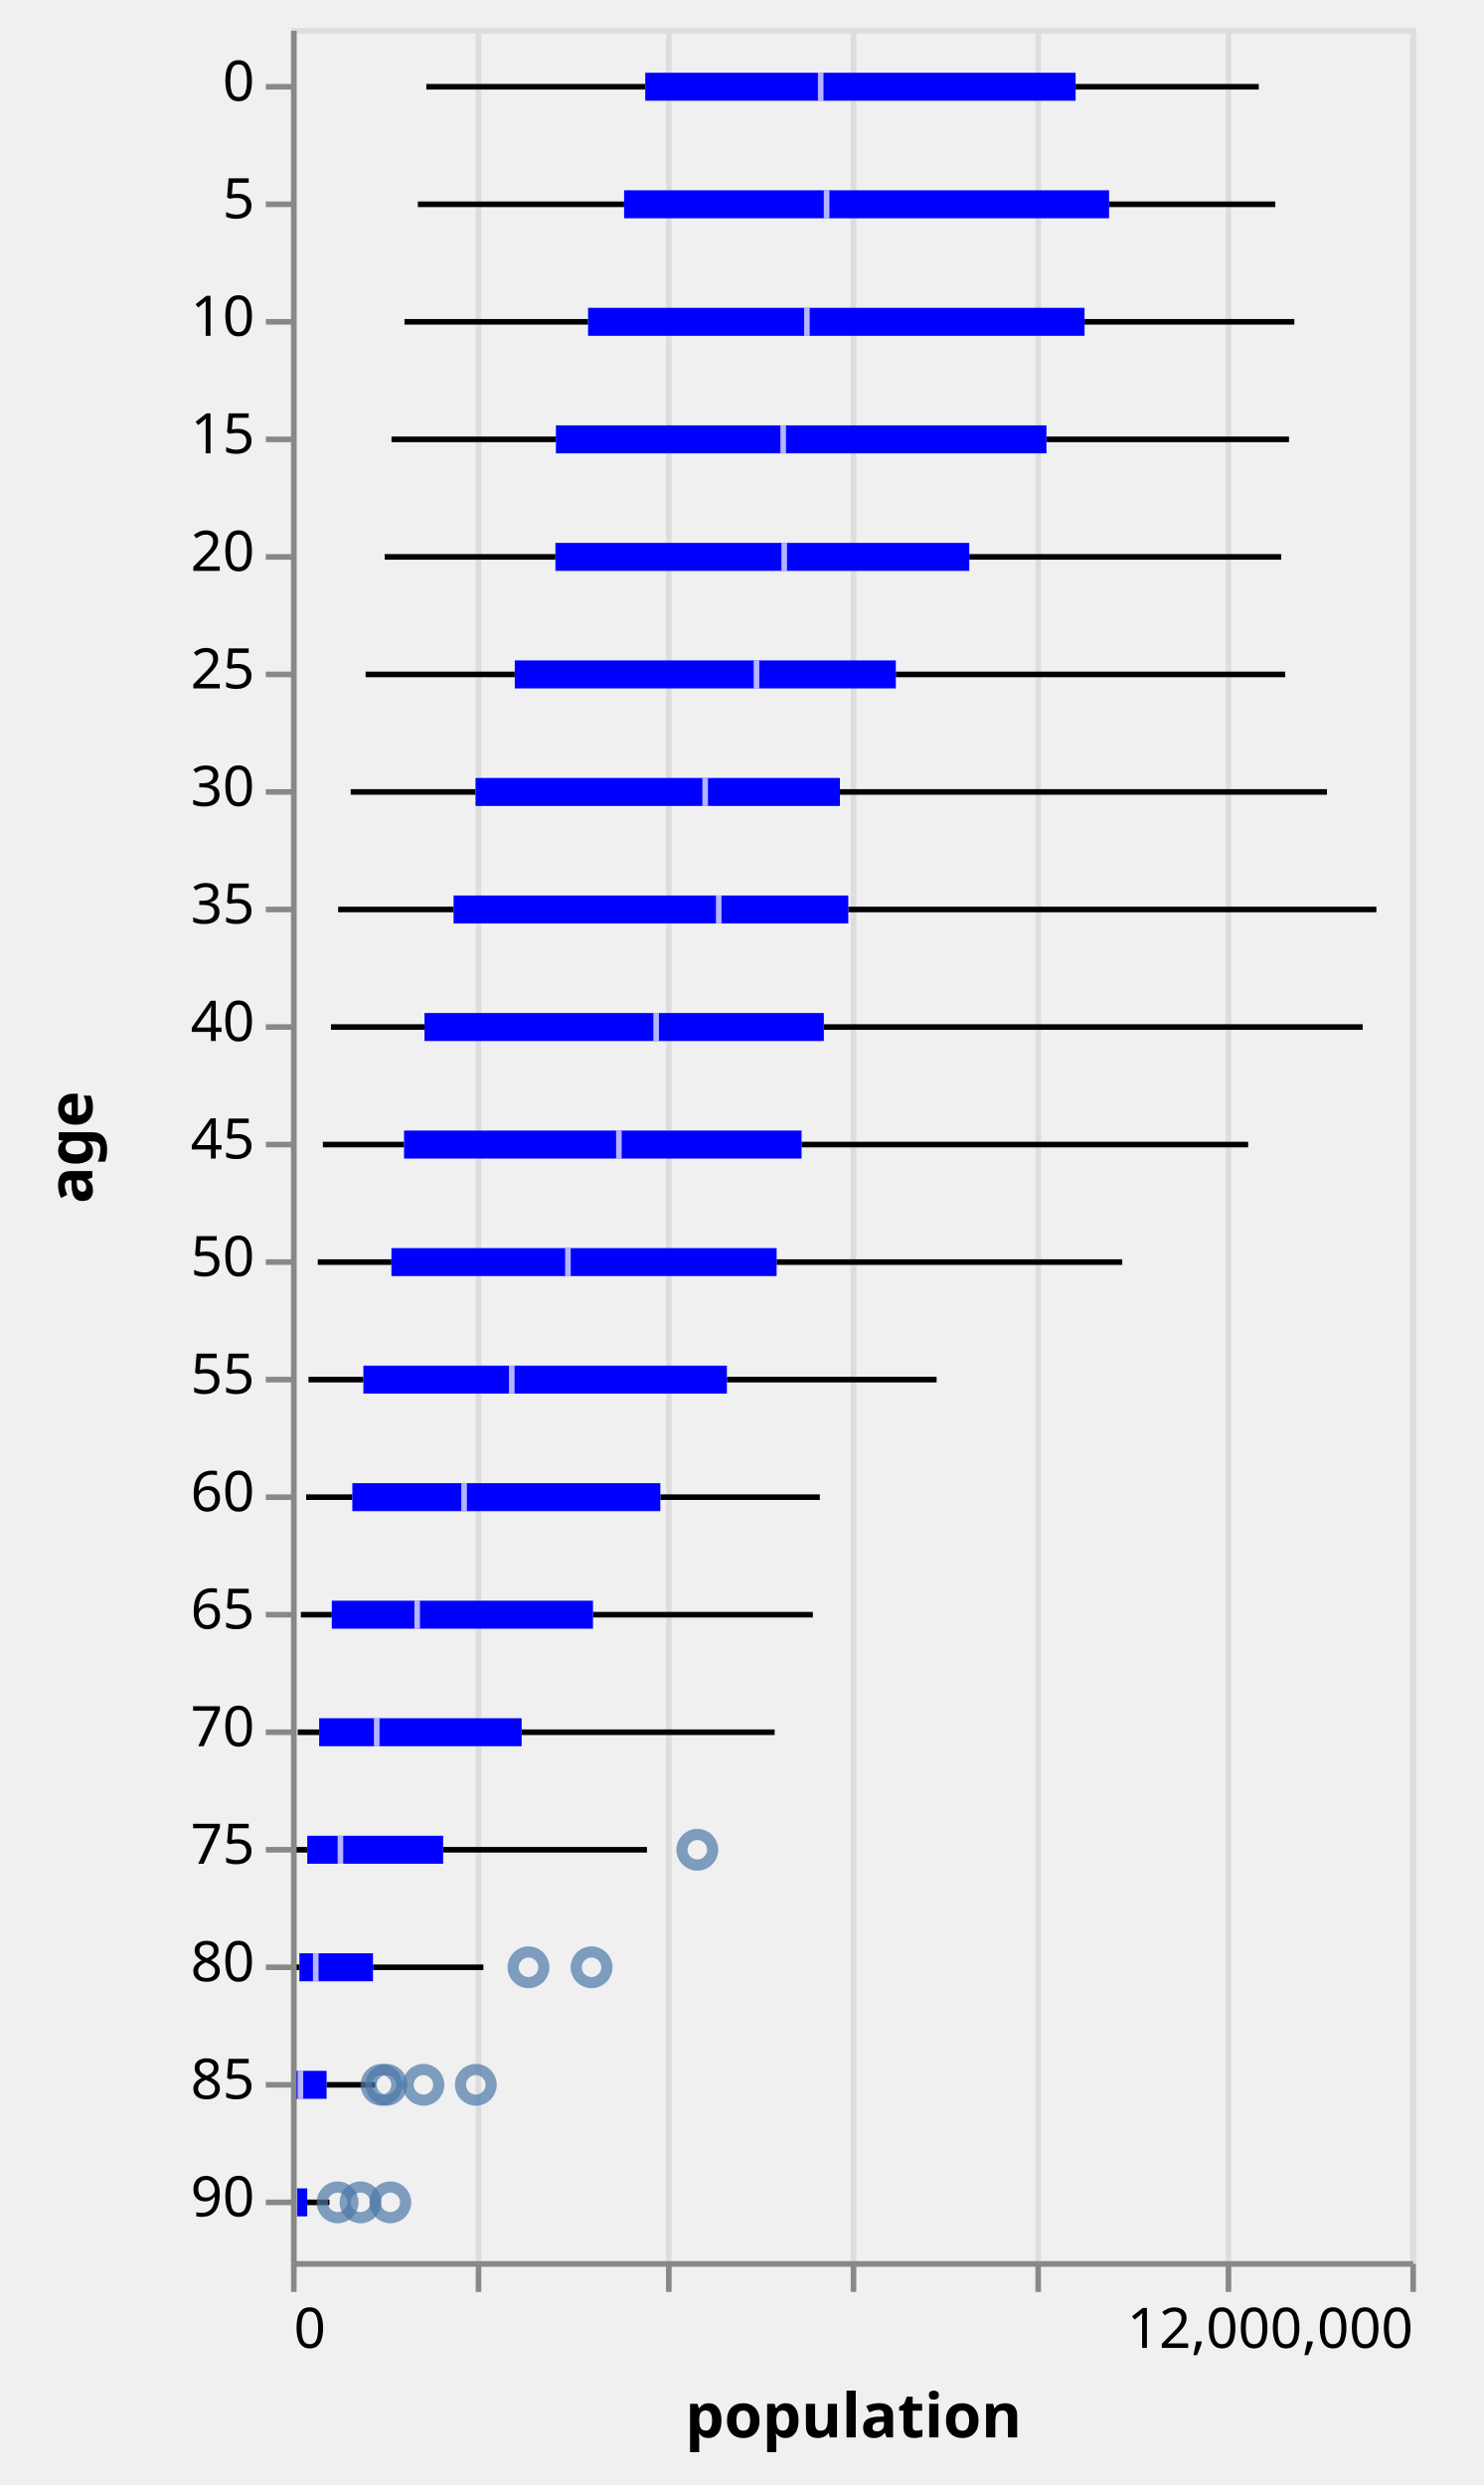
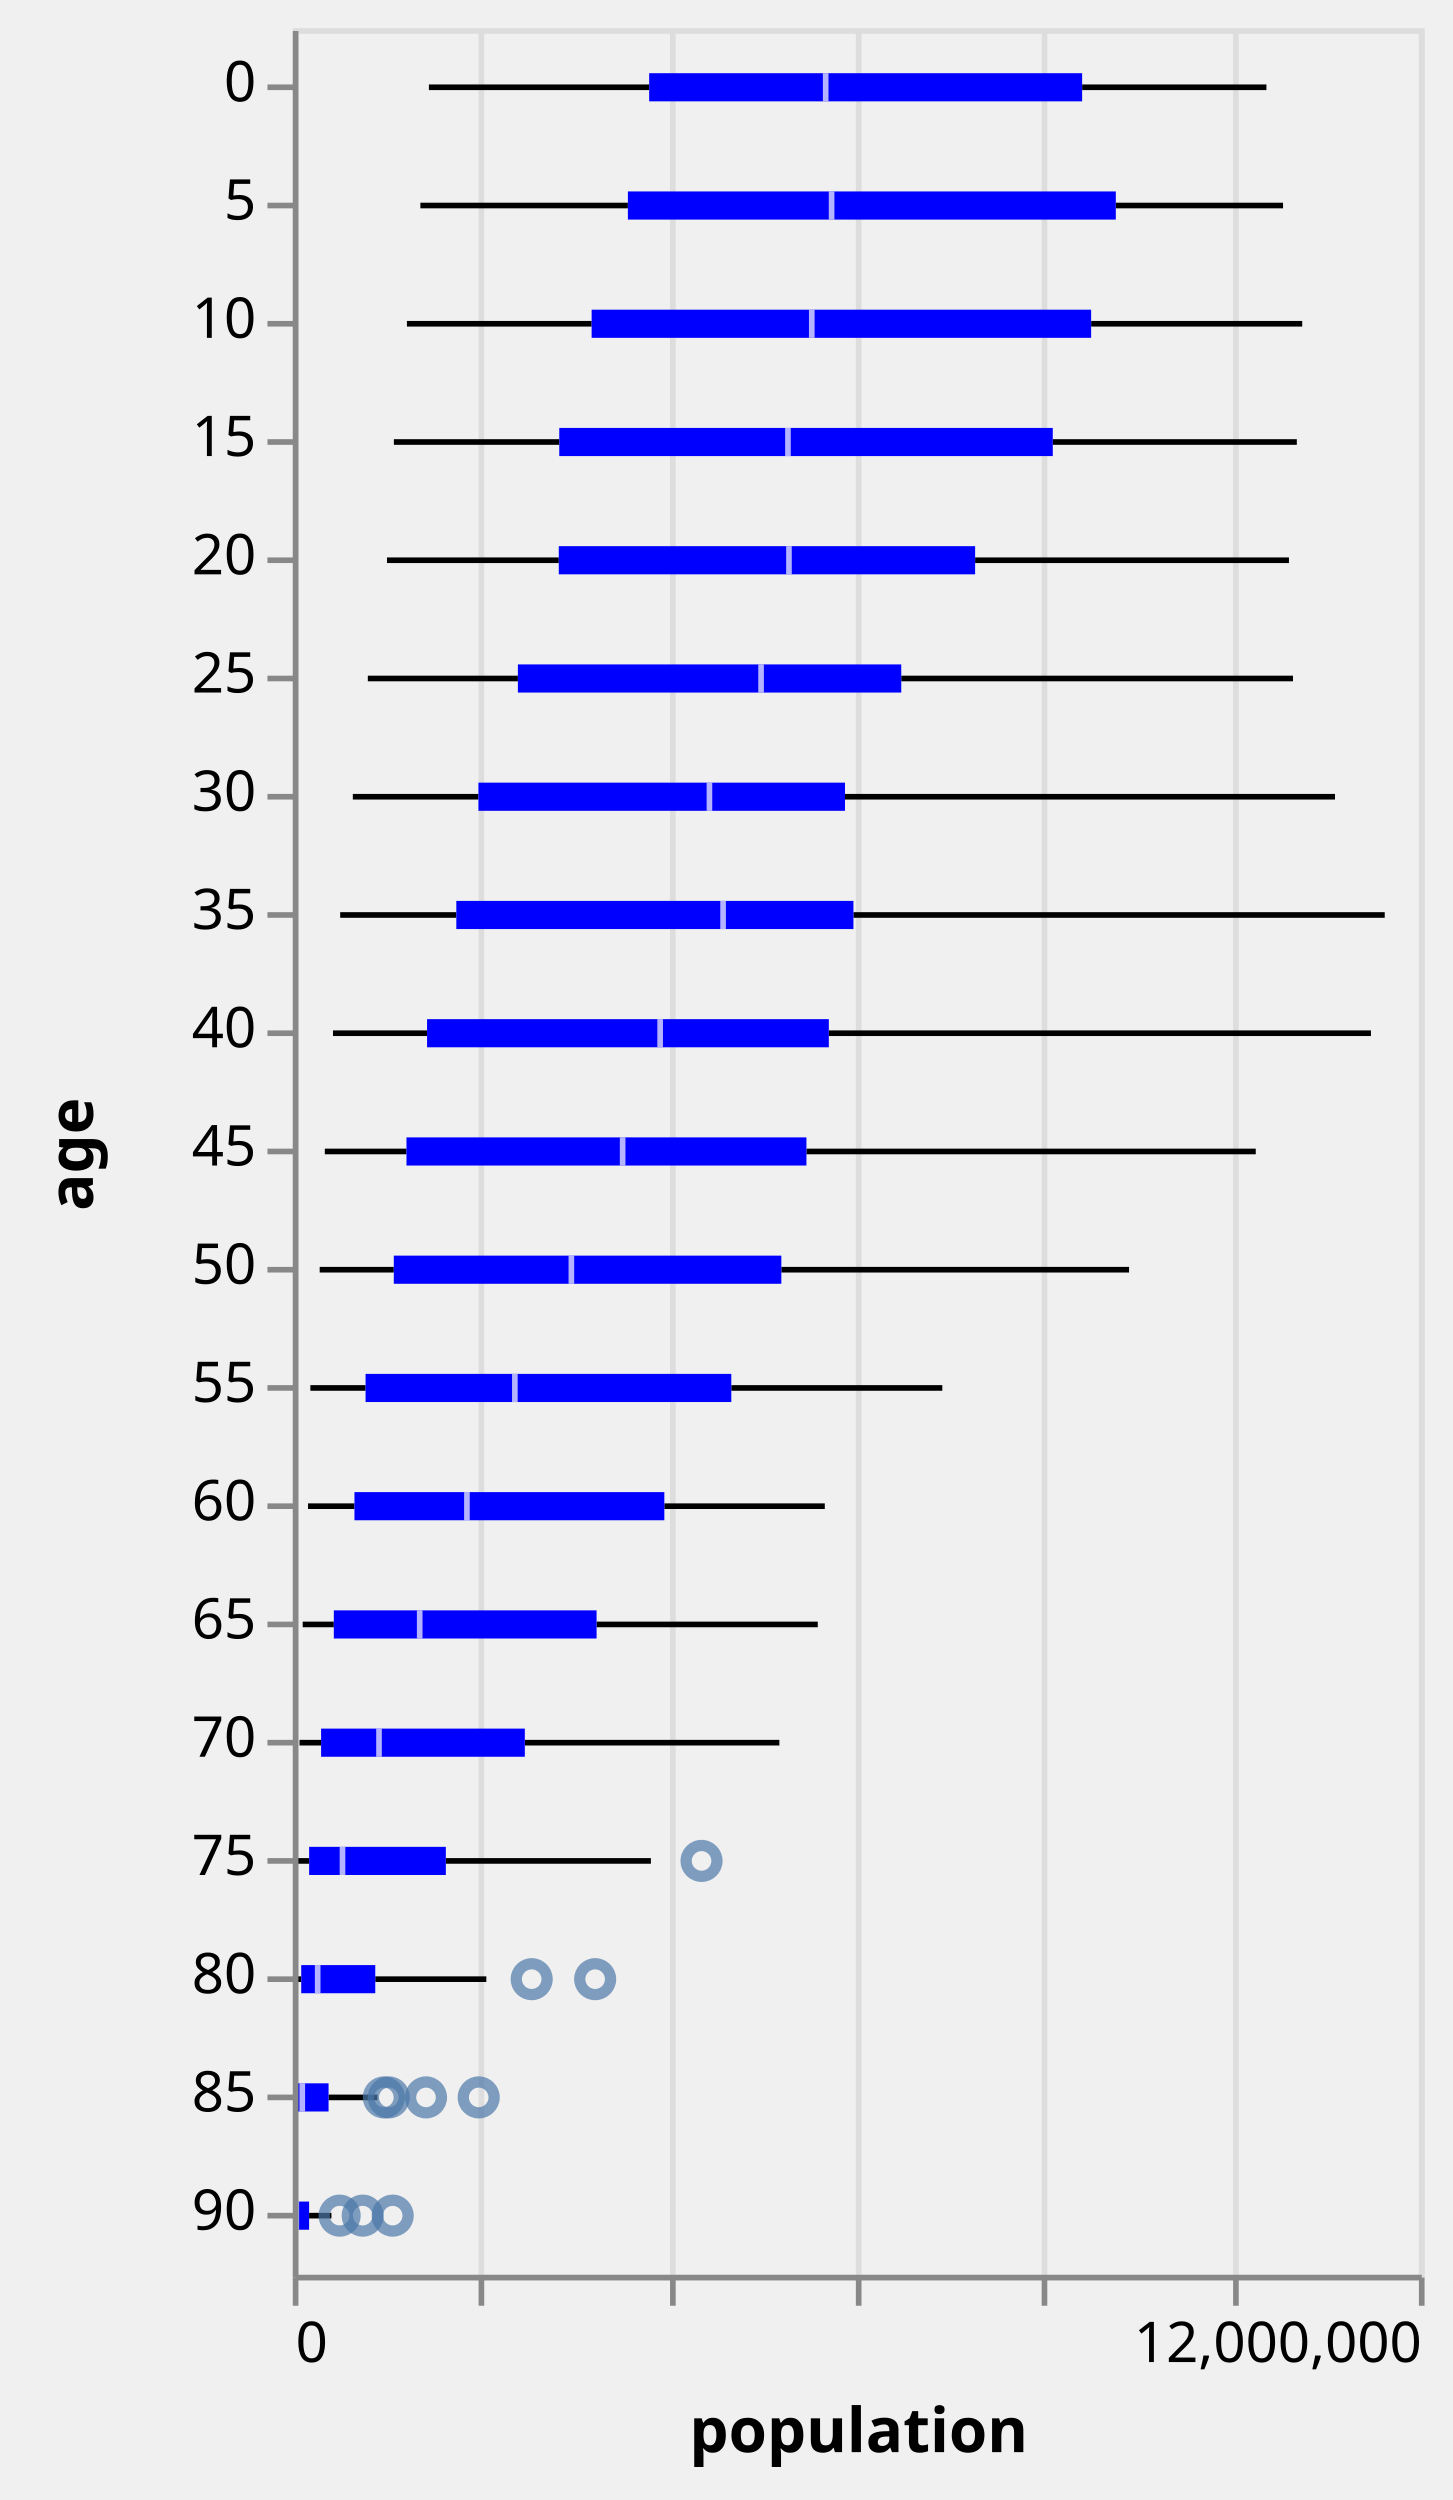
- <svg xmlns="http://www.w3.org/2000/svg" class="marks" width="265" height="444" viewBox="0 0 265 444" version="1.1">
+ <svg xmlns="http://www.w3.org/2000/svg" class="marks" width="258" height="444" viewBox="0 0 258 444" version="1.1">
  <g transform="translate(52,5)">
    <g class="mark-group role-frame root">
      <g transform="translate(0,0)">
        <path class="background" d="M0.5,0.5h200v399h-200Z" style="fill: none; stroke: #ddd;" />
        <g>
          <g class="mark-group role-axis">
            <g transform="translate(0.5,399.5)">
              <path class="background" d="M0,0h0v0h0Z" style="pointer-events: none; fill: none;" />
              <g>
                <g class="mark-rule role-axis-grid" style="pointer-events: none;">
                  <line transform="translate(0,0)" x2="0" y2="-399" style="fill: none; stroke: #ddd; stroke-width: 1; opacity: 1;" />
                  <line transform="translate(33,0)" x2="0" y2="-399" style="fill: none; stroke: #ddd; stroke-width: 1; opacity: 1;" />
                  <line transform="translate(67,0)" x2="0" y2="-399" style="fill: none; stroke: #ddd; stroke-width: 1; opacity: 1;" />
                  <line transform="translate(100,0)" x2="0" y2="-399" style="fill: none; stroke: #ddd; stroke-width: 1; opacity: 1;" />
                  <line transform="translate(133,0)" x2="0" y2="-399" style="fill: none; stroke: #ddd; stroke-width: 1; opacity: 1;" />
                  <line transform="translate(167,0)" x2="0" y2="-399" style="fill: none; stroke: #ddd; stroke-width: 1; opacity: 1;" />
                  <line transform="translate(200,0)" x2="0" y2="-399" style="fill: none; stroke: #ddd; stroke-width: 1; opacity: 1;" />
                </g>
              </g>
            </g>
          </g>
          <g class="mark-rule role-mark layer_0_layer_0_marks">
            <line transform="translate(24.17293,10.5)" x2="39.119" y2="0" style="fill: none; stroke: black;" />
            <line transform="translate(22.66113,31.5)" x2="36.851" y2="0" style="fill: none; stroke: black;" />
            <line transform="translate(20.26857,52.5)" x2="32.804" y2="0" style="fill: none; stroke: black;" />
            <line transform="translate(17.95222,73.5)" x2="29.374" y2="0" style="fill: none; stroke: black;" />
            <line transform="translate(16.73068,94.5)" x2="30.508" y2="0" style="fill: none; stroke: black;" />
            <line transform="translate(13.3247,115.5)" x2="26.651" y2="0" style="fill: none; stroke: black;" />
            <line transform="translate(10.6606,136.5)" x2="22.308" y2="0" style="fill: none; stroke: black;" />
            <line transform="translate(8.416867,157.5)" x2="20.625" y2="0" style="fill: none; stroke: black;" />
            <line transform="translate(7.136417,178.5)" x2="16.711" y2="0" style="fill: none; stroke: black;" />
            <line transform="translate(5.687567,199.5)" x2="14.504" y2="0" style="fill: none; stroke: black;" />
            <line transform="translate(4.776333,220.5)" x2="13.163" y2="0" style="fill: none; stroke: black;" />
            <line transform="translate(3.120133,241.5)" x2="9.805" y2="0" style="fill: none; stroke: black;" />
            <line transform="translate(2.703933,262.5)" x2="8.248" y2="0" style="fill: none; stroke: black;" />
            <line transform="translate(1.7589,283.5)" x2="5.526" y2="0" style="fill: none; stroke: black;" />
            <line transform="translate(1.196033,304.5)" x2="3.83" y2="0" style="fill: none; stroke: black;" />
            <line transform="translate(0.6704833,325.5)" x2="2.231" y2="0" style="fill: none; stroke: black;" />
            <line transform="translate(0.3824833,346.5)" x2="1.115" y2="0" style="fill: none; stroke: black;" />
            <line transform="translate(0.1364333,367.5)" x2="0.437" y2="0" style="fill: none; stroke: black;" />
            <line transform="translate(0.08765,388.5)" x2="0.166" y2="0" style="fill: none; stroke: black;" />
          </g>
          <g class="mark-rule role-mark layer_0_layer_1_marks">
            <line transform="translate(140.1874,10.5)" x2="32.729" y2="0" style="fill: none; stroke: black;" />
            <line transform="translate(146.1691,31.5)" x2="29.7" y2="0" style="fill: none; stroke: black;" />
            <line transform="translate(141.7849,52.5)" x2="37.488" y2="0" style="fill: none; stroke: black;" />
            <line transform="translate(134.9745,73.5)" x2="43.34" y2="0" style="fill: none; stroke: black;" />
            <line transform="translate(121.1817,94.5)" x2="55.734" y2="0" style="fill: none; stroke: black;" />
            <line transform="translate(108.0635,115.5)" x2="69.57" y2="0" style="fill: none; stroke: black;" />
            <line transform="translate(98.07073,136.5)" x2="87.025" y2="0" style="fill: none; stroke: black;" />
            <line transform="translate(99.57171,157.5)" x2="94.356" y2="0" style="fill: none; stroke: black;" />
            <line transform="translate(95.19901,178.5)" x2="96.277" y2="0" style="fill: none; stroke: black;" />
            <line transform="translate(91.22392,199.5)" x2="79.797" y2="0" style="fill: none; stroke: black;" />
            <line transform="translate(86.76575,220.5)" x2="61.753" y2="0" style="fill: none; stroke: black;" />
            <line transform="translate(77.88171,241.5)" x2="37.473" y2="0" style="fill: none; stroke: black;" />
            <line transform="translate(65.98653,262.5)" x2="28.496" y2="0" style="fill: none; stroke: black;" />
            <line transform="translate(53.95293,283.5)" x2="39.282" y2="0" style="fill: none; stroke: black;" />
            <line transform="translate(41.20943,304.5)" x2="45.205" y2="0" style="fill: none; stroke: black;" />
            <line transform="translate(27.18076,325.5)" x2="36.419" y2="0" style="fill: none; stroke: black;" />
            <line transform="translate(14.64757,346.5)" x2="19.726" y2="0" style="fill: none; stroke: black;" />
            <line transform="translate(6.353496,367.5)" x2="8.67" y2="0" style="fill: none; stroke: black;" />
            <line transform="translate(2.897,388.5)" x2="3.965" y2="0" style="fill: none; stroke: black;" />
          </g>
          <g class="mark-rect role-mark layer_0_layer_2_marks">
            <path d="M63.292,8h76.895v5h-76.895Z" style="fill: blue;" />
            <path d="M59.512,29h86.657v5h-86.657Z" style="fill: blue;" />
            <path d="M53.073,50h88.712v5h-88.712Z" style="fill: blue;" />
            <path d="M47.326,71h87.648v5h-87.648Z" style="fill: blue;" />
            <path d="M47.239,92h73.943v5h-73.943Z" style="fill: blue;" />
            <path d="M39.976,113h68.088v5h-68.088Z" style="fill: blue;" />
            <path d="M32.969,134h65.102v5h-65.102Z" style="fill: blue;" />
            <path d="M29.042,155h70.53v5h-70.53Z" style="fill: blue;" />
            <path d="M23.847,176h71.352v5h-71.352Z" style="fill: blue;" />
            <path d="M20.191,197h71.032v5h-71.032Z" style="fill: blue;" />
            <path d="M17.939,218h68.826v5h-68.826Z" style="fill: blue;" />
            <path d="M12.925,239h64.956v5h-64.956Z" style="fill: blue;" />
            <path d="M10.952,260h55.035v5h-55.035Z" style="fill: blue;" />
            <path d="M7.285,281h46.668v5h-46.668Z" style="fill: blue;" />
            <path d="M5.026,302h36.183v5h-36.183Z" style="fill: blue;" />
            <path d="M2.902,323h24.279v5h-24.279Z" style="fill: blue;" />
            <path d="M1.497,344h13.15v5h-13.15Z" style="fill: blue;" />
            <path d="M0.574,365h5.78v5h-5.78Z" style="fill: blue;" />
            <path d="M0.254,386h2.643v5h-2.643Z" style="fill: blue;" />
          </g>
          <g class="mark-rect role-mark layer_0_layer_3_marks">
            <path d="M94.14,8h1v5h-1Z" style="fill: white; opacity: 0.7;" />
            <path d="M95.191,29h1v5h-1Z" style="fill: white; opacity: 0.7;" />
            <path d="M91.671,50h1v5h-1Z" style="fill: white; opacity: 0.7;" />
            <path d="M87.441,71h1v5h-1Z" style="fill: white; opacity: 0.7;" />
            <path d="M87.62,92h1v5h-1Z" style="fill: white; opacity: 0.7;" />
            <path d="M82.667,113h1v5h-1Z" style="fill: white; opacity: 0.7;" />
            <path d="M73.497,134h1v5h-1Z" style="fill: white; opacity: 0.7;" />
            <path d="M75.919,155h1v5h-1Z" style="fill: white; opacity: 0.7;" />
            <path d="M64.743,176h1v5h-1Z" style="fill: white; opacity: 0.7;" />
            <path d="M58.081,197h1v5h-1Z" style="fill: white; opacity: 0.7;" />
            <path d="M48.977,218h1v5h-1Z" style="fill: white; opacity: 0.7;" />
            <path d="M38.939,239h1v5h-1Z" style="fill: white; opacity: 0.7;" />
            <path d="M30.426,260h1v5h-1Z" style="fill: white; opacity: 0.7;" />
            <path d="M22.038,281h1v5h-1Z" style="fill: white; opacity: 0.7;" />
            <path d="M14.813,302h1v5h-1Z" style="fill: white; opacity: 0.7;" />
            <path d="M8.326,323h1v5h-1Z" style="fill: white; opacity: 0.7;" />
            <path d="M3.919,344h1v5h-1Z" style="fill: white; opacity: 0.7;" />
            <path d="M1.184,365h1v5h-1Z" style="fill: white; opacity: 0.7;" />
            <path d="M0.12,386h1v5h-1Z" style="fill: white; opacity: 0.7;" />
          </g>
          <g class="mark-symbol role-mark layer_1_marks">
            <path transform="translate(17.05192,367.5)" d="M2.739,0A2.739,2.739,0,1,1,-2.739,0A2.739,2.739,0,1,1,2.739,0" style="fill: none; stroke: #4c78a8; stroke-width: 2; opacity: 0.7;" />
            <path transform="translate(8.317433,388.5)" d="M2.739,0A2.739,2.739,0,1,1,-2.739,0A2.739,2.739,0,1,1,2.739,0" style="fill: none; stroke: #4c78a8; stroke-width: 2; opacity: 0.7;" />
            <path transform="translate(42.42883,346.5)" d="M2.739,0A2.739,2.739,0,1,1,-2.739,0A2.739,2.739,0,1,1,2.739,0" style="fill: none; stroke: #4c78a8; stroke-width: 2; opacity: 0.7;" />
            <path transform="translate(23.65823,367.5)" d="M2.739,0A2.739,2.739,0,1,1,-2.739,0A2.739,2.739,0,1,1,2.739,0" style="fill: none; stroke: #4c78a8; stroke-width: 2; opacity: 0.7;" />
            <path transform="translate(12.4191,388.5)" d="M2.739,0A2.739,2.739,0,1,1,-2.739,0A2.739,2.739,0,1,1,2.739,0" style="fill: none; stroke: #4c78a8; stroke-width: 2; opacity: 0.7;" />
            <path transform="translate(72.59407,325.5)" d="M2.739,0A2.739,2.739,0,1,1,-2.739,0A2.739,2.739,0,1,1,2.739,0" style="fill: none; stroke: #4c78a8; stroke-width: 2; opacity: 0.7;" />
            <path transform="translate(53.6983,346.5)" d="M2.739,0A2.739,2.739,0,1,1,-2.739,0A2.739,2.739,0,1,1,2.739,0" style="fill: none; stroke: #4c78a8; stroke-width: 2; opacity: 0.7;" />
            <path transform="translate(16.17262,367.5)" d="M2.739,0A2.739,2.739,0,1,1,-2.739,0A2.739,2.739,0,1,1,2.739,0" style="fill: none; stroke: #4c78a8; stroke-width: 2; opacity: 0.7;" />
            <path transform="translate(33.01927,367.5)" d="M2.739,0A2.739,2.739,0,1,1,-2.739,0A2.739,2.739,0,1,1,2.739,0" style="fill: none; stroke: #4c78a8; stroke-width: 2; opacity: 0.7;" />
            <path transform="translate(17.74302,388.5)" d="M2.739,0A2.739,2.739,0,1,1,-2.739,0A2.739,2.739,0,1,1,2.739,0" style="fill: none; stroke: #4c78a8; stroke-width: 2; opacity: 0.7;" />
          </g>
          <g class="mark-group role-axis">
            <g transform="translate(0.5,399.5)">
              <path class="background" d="M0,0h0v0h0Z" style="pointer-events: none; fill: none;" />
              <g>
                <g class="mark-rule role-axis-tick" style="pointer-events: none;">
                  <line transform="translate(0,0)" x2="0" y2="5" style="fill: none; stroke: #888; stroke-width: 1; opacity: 1;" />
                  <line transform="translate(33,0)" x2="0" y2="5" style="fill: none; stroke: #888; stroke-width: 1; opacity: 1;" />
                  <line transform="translate(67,0)" x2="0" y2="5" style="fill: none; stroke: #888; stroke-width: 1; opacity: 1;" />
                  <line transform="translate(100,0)" x2="0" y2="5" style="fill: none; stroke: #888; stroke-width: 1; opacity: 1;" />
                  <line transform="translate(133,0)" x2="0" y2="5" style="fill: none; stroke: #888; stroke-width: 1; opacity: 1;" />
                  <line transform="translate(167,0)" x2="0" y2="5" style="fill: none; stroke: #888; stroke-width: 1; opacity: 1;" />
                  <line transform="translate(200,0)" x2="0" y2="5" style="fill: none; stroke: #888; stroke-width: 1; opacity: 1;" />
                </g>
                <g class="mark-text role-axis-label" style="pointer-events: none;">
                  <text text-anchor="start" transform="translate(0,15)" style="font: 10px sans-serif; fill: #000; opacity: 1;">0</text>
                  <text text-anchor="middle" transform="translate(33.33333,15)" style="font: 10px sans-serif; fill: #000; opacity: 0;">2,000,000</text>
                  <text text-anchor="middle" transform="translate(66.66667,15)" style="font: 10px sans-serif; fill: #000; opacity: 0;">4,000,000</text>
                  <text text-anchor="middle" transform="translate(100,15)" style="font: 10px sans-serif; fill: #000; opacity: 0;">6,000,000</text>
                  <text text-anchor="middle" transform="translate(133.3333,15)" style="font: 10px sans-serif; fill: #000; opacity: 0;">8,000,000</text>
                  <text text-anchor="middle" transform="translate(166.6667,15)" style="font: 10px sans-serif; fill: #000; opacity: 0;">10,000,000</text>
                  <text text-anchor="end" transform="translate(200,15)" style="font: 10px sans-serif; fill: #000; opacity: 1;">12,000,000</text>
                </g>
                <g class="mark-rule role-axis-domain" style="pointer-events: none;">
                  <line transform="translate(0,0)" x2="200" y2="0" style="fill: none; stroke: #888; stroke-width: 1; opacity: 1;" />
                </g>
                <g class="mark-text role-axis-title" style="pointer-events: none;">
                  <text text-anchor="middle" transform="translate(100,31)" style="font: bold 11px sans-serif; fill: #000; opacity: 1;">population</text>
                </g>
              </g>
            </g>
          </g>
          <g class="mark-group role-axis">
            <g transform="translate(0.5,0.5)">
              <path class="background" d="M0,0h0v0h0Z" style="pointer-events: none; fill: none;" />
              <g>
                <g class="mark-rule role-axis-tick" style="pointer-events: none;">
                  <line transform="translate(0,10)" x2="-5" y2="0" style="fill: none; stroke: #888; stroke-width: 1; opacity: 1;" />
                  <line transform="translate(0,31)" x2="-5" y2="0" style="fill: none; stroke: #888; stroke-width: 1; opacity: 1;" />
                  <line transform="translate(0,52)" x2="-5" y2="0" style="fill: none; stroke: #888; stroke-width: 1; opacity: 1;" />
                  <line transform="translate(0,73)" x2="-5" y2="0" style="fill: none; stroke: #888; stroke-width: 1; opacity: 1;" />
                  <line transform="translate(0,94)" x2="-5" y2="0" style="fill: none; stroke: #888; stroke-width: 1; opacity: 1;" />
                  <line transform="translate(0,115)" x2="-5" y2="0" style="fill: none; stroke: #888; stroke-width: 1; opacity: 1;" />
                  <line transform="translate(0,136)" x2="-5" y2="0" style="fill: none; stroke: #888; stroke-width: 1; opacity: 1;" />
                  <line transform="translate(0,157)" x2="-5" y2="0" style="fill: none; stroke: #888; stroke-width: 1; opacity: 1;" />
                  <line transform="translate(0,178)" x2="-5" y2="0" style="fill: none; stroke: #888; stroke-width: 1; opacity: 1;" />
                  <line transform="translate(0,199)" x2="-5" y2="0" style="fill: none; stroke: #888; stroke-width: 1; opacity: 1;" />
                  <line transform="translate(0,220)" x2="-5" y2="0" style="fill: none; stroke: #888; stroke-width: 1; opacity: 1;" />
                  <line transform="translate(0,241)" x2="-5" y2="0" style="fill: none; stroke: #888; stroke-width: 1; opacity: 1;" />
                  <line transform="translate(0,262)" x2="-5" y2="0" style="fill: none; stroke: #888; stroke-width: 1; opacity: 1;" />
                  <line transform="translate(0,283)" x2="-5" y2="0" style="fill: none; stroke: #888; stroke-width: 1; opacity: 1;" />
                  <line transform="translate(0,304)" x2="-5" y2="0" style="fill: none; stroke: #888; stroke-width: 1; opacity: 1;" />
                  <line transform="translate(0,325)" x2="-5" y2="0" style="fill: none; stroke: #888; stroke-width: 1; opacity: 1;" />
                  <line transform="translate(0,346)" x2="-5" y2="0" style="fill: none; stroke: #888; stroke-width: 1; opacity: 1;" />
                  <line transform="translate(0,367)" x2="-5" y2="0" style="fill: none; stroke: #888; stroke-width: 1; opacity: 1;" />
                  <line transform="translate(0,388)" x2="-5" y2="0" style="fill: none; stroke: #888; stroke-width: 1; opacity: 1;" />
                </g>
                <g class="mark-text role-axis-label" style="pointer-events: none;">
                  <text text-anchor="end" transform="translate(-7,12.5)" style="font: 10px sans-serif; fill: #000; opacity: 1;">0</text>
                  <text text-anchor="end" transform="translate(-7,33.5)" style="font: 10px sans-serif; fill: #000; opacity: 1;">5</text>
                  <text text-anchor="end" transform="translate(-7,54.5)" style="font: 10px sans-serif; fill: #000; opacity: 1;">10</text>
                  <text text-anchor="end" transform="translate(-7,75.5)" style="font: 10px sans-serif; fill: #000; opacity: 1;">15</text>
                  <text text-anchor="end" transform="translate(-7,96.5)" style="font: 10px sans-serif; fill: #000; opacity: 1;">20</text>
                  <text text-anchor="end" transform="translate(-7,117.5)" style="font: 10px sans-serif; fill: #000; opacity: 1;">25</text>
                  <text text-anchor="end" transform="translate(-7,138.5)" style="font: 10px sans-serif; fill: #000; opacity: 1;">30</text>
                  <text text-anchor="end" transform="translate(-7,159.5)" style="font: 10px sans-serif; fill: #000; opacity: 1;">35</text>
                  <text text-anchor="end" transform="translate(-7,180.5)" style="font: 10px sans-serif; fill: #000; opacity: 1;">40</text>
                  <text text-anchor="end" transform="translate(-7,201.5)" style="font: 10px sans-serif; fill: #000; opacity: 1;">45</text>
                  <text text-anchor="end" transform="translate(-7,222.5)" style="font: 10px sans-serif; fill: #000; opacity: 1;">50</text>
                  <text text-anchor="end" transform="translate(-7,243.5)" style="font: 10px sans-serif; fill: #000; opacity: 1;">55</text>
                  <text text-anchor="end" transform="translate(-7,264.5)" style="font: 10px sans-serif; fill: #000; opacity: 1;">60</text>
                  <text text-anchor="end" transform="translate(-7,285.5)" style="font: 10px sans-serif; fill: #000; opacity: 1;">65</text>
                  <text text-anchor="end" transform="translate(-7,306.5)" style="font: 10px sans-serif; fill: #000; opacity: 1;">70</text>
                  <text text-anchor="end" transform="translate(-7,327.5)" style="font: 10px sans-serif; fill: #000; opacity: 1;">75</text>
                  <text text-anchor="end" transform="translate(-7,348.5)" style="font: 10px sans-serif; fill: #000; opacity: 1;">80</text>
                  <text text-anchor="end" transform="translate(-7,369.5)" style="font: 10px sans-serif; fill: #000; opacity: 1;">85</text>
                  <text text-anchor="end" transform="translate(-7,390.5)" style="font: 10px sans-serif; fill: #000; opacity: 1;">90</text>
                </g>
                <g class="mark-rule role-axis-domain" style="pointer-events: none;">
                  <line transform="translate(0,0)" x2="0" y2="399" style="fill: none; stroke: #888; stroke-width: 1; opacity: 1;" />
                </g>
                <g class="mark-text role-axis-title" style="pointer-events: none;">
                  <text text-anchor="middle" transform="translate(-34,199.5) rotate(-90) translate(0,-2)" style="font: bold 11px sans-serif; fill: #000; opacity: 1;">age</text>
                </g>
              </g>
            </g>
          </g>
        </g>
      </g>
    </g>
  </g>
</svg>
